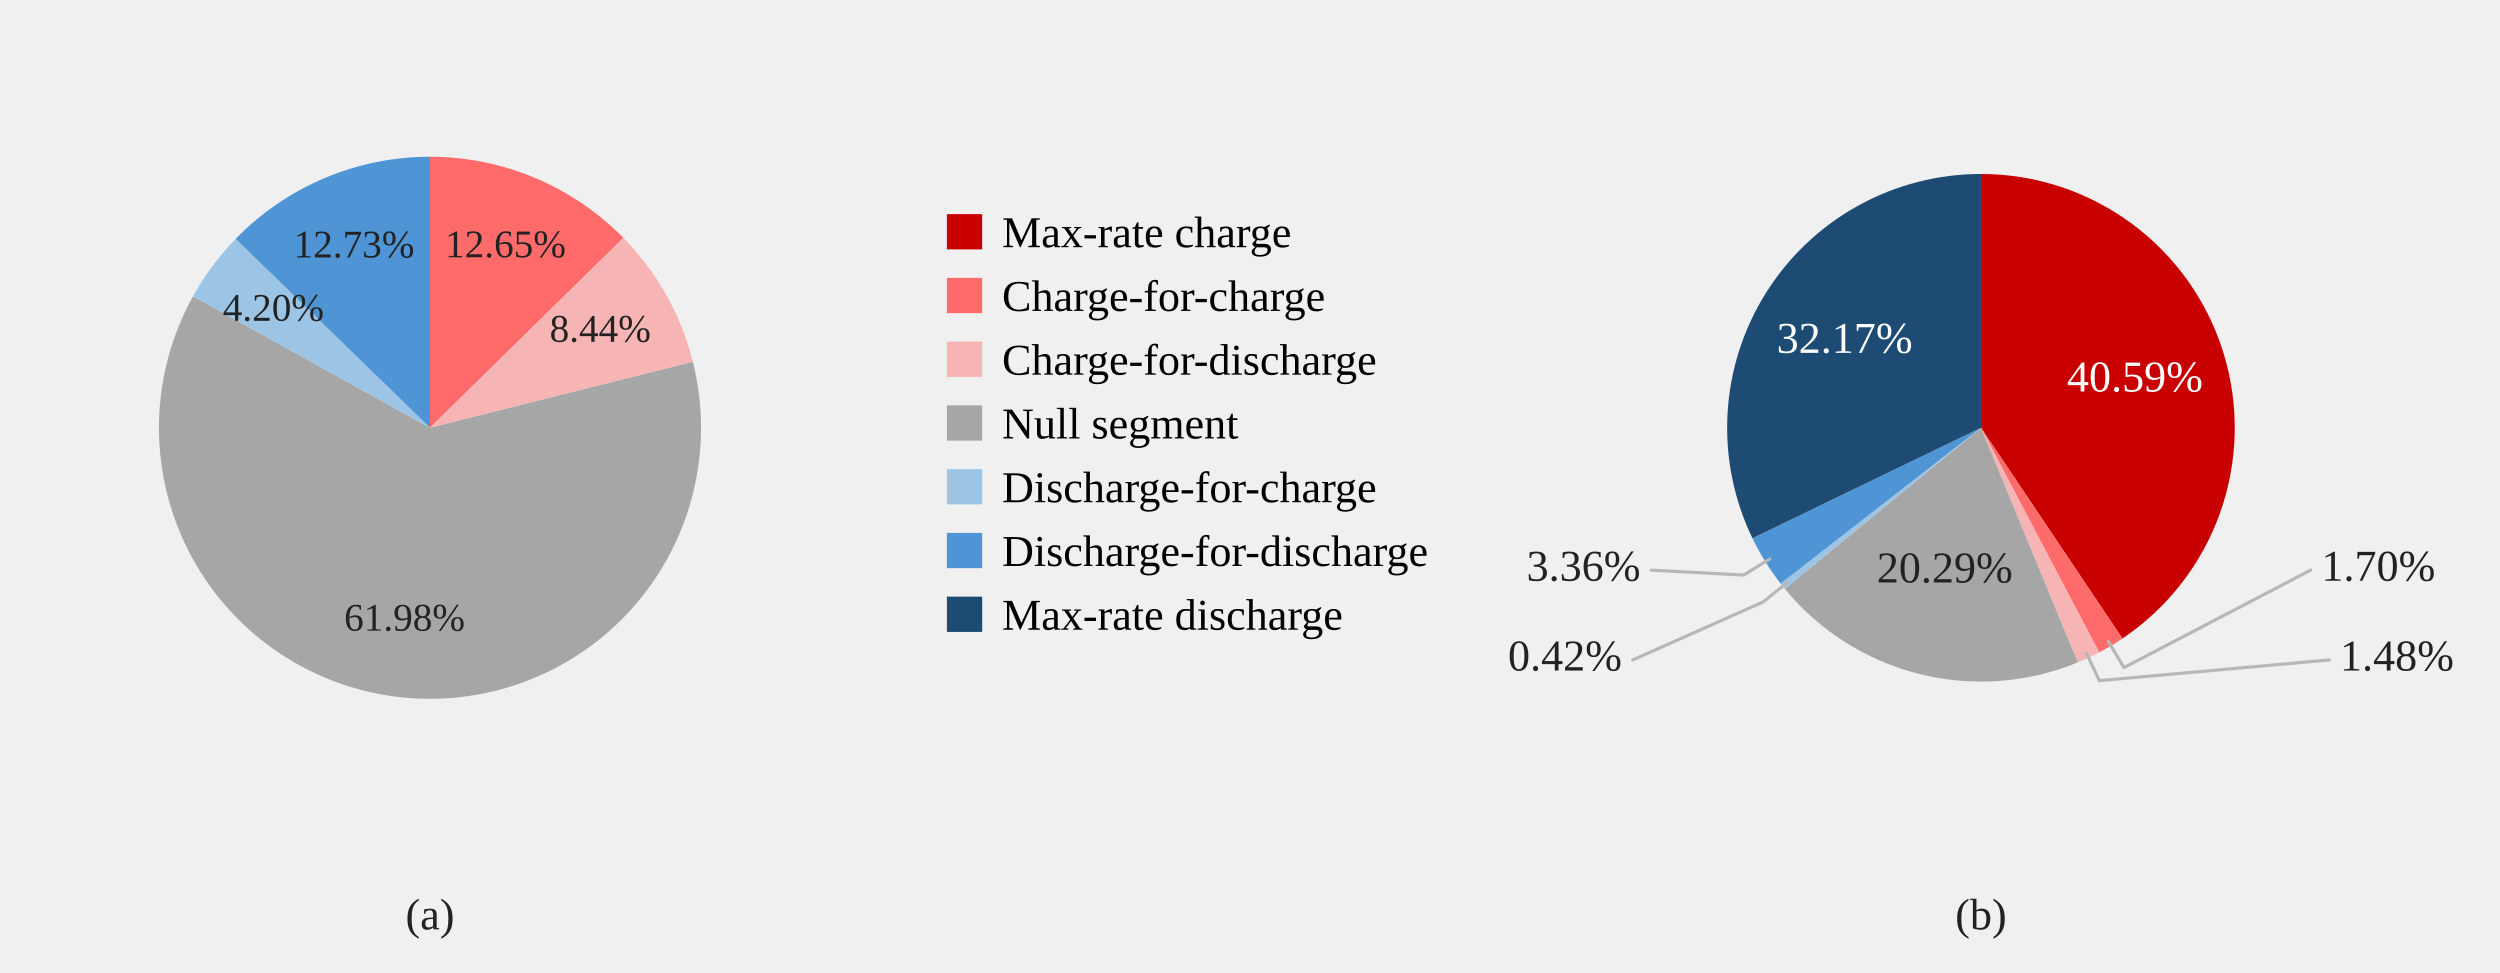
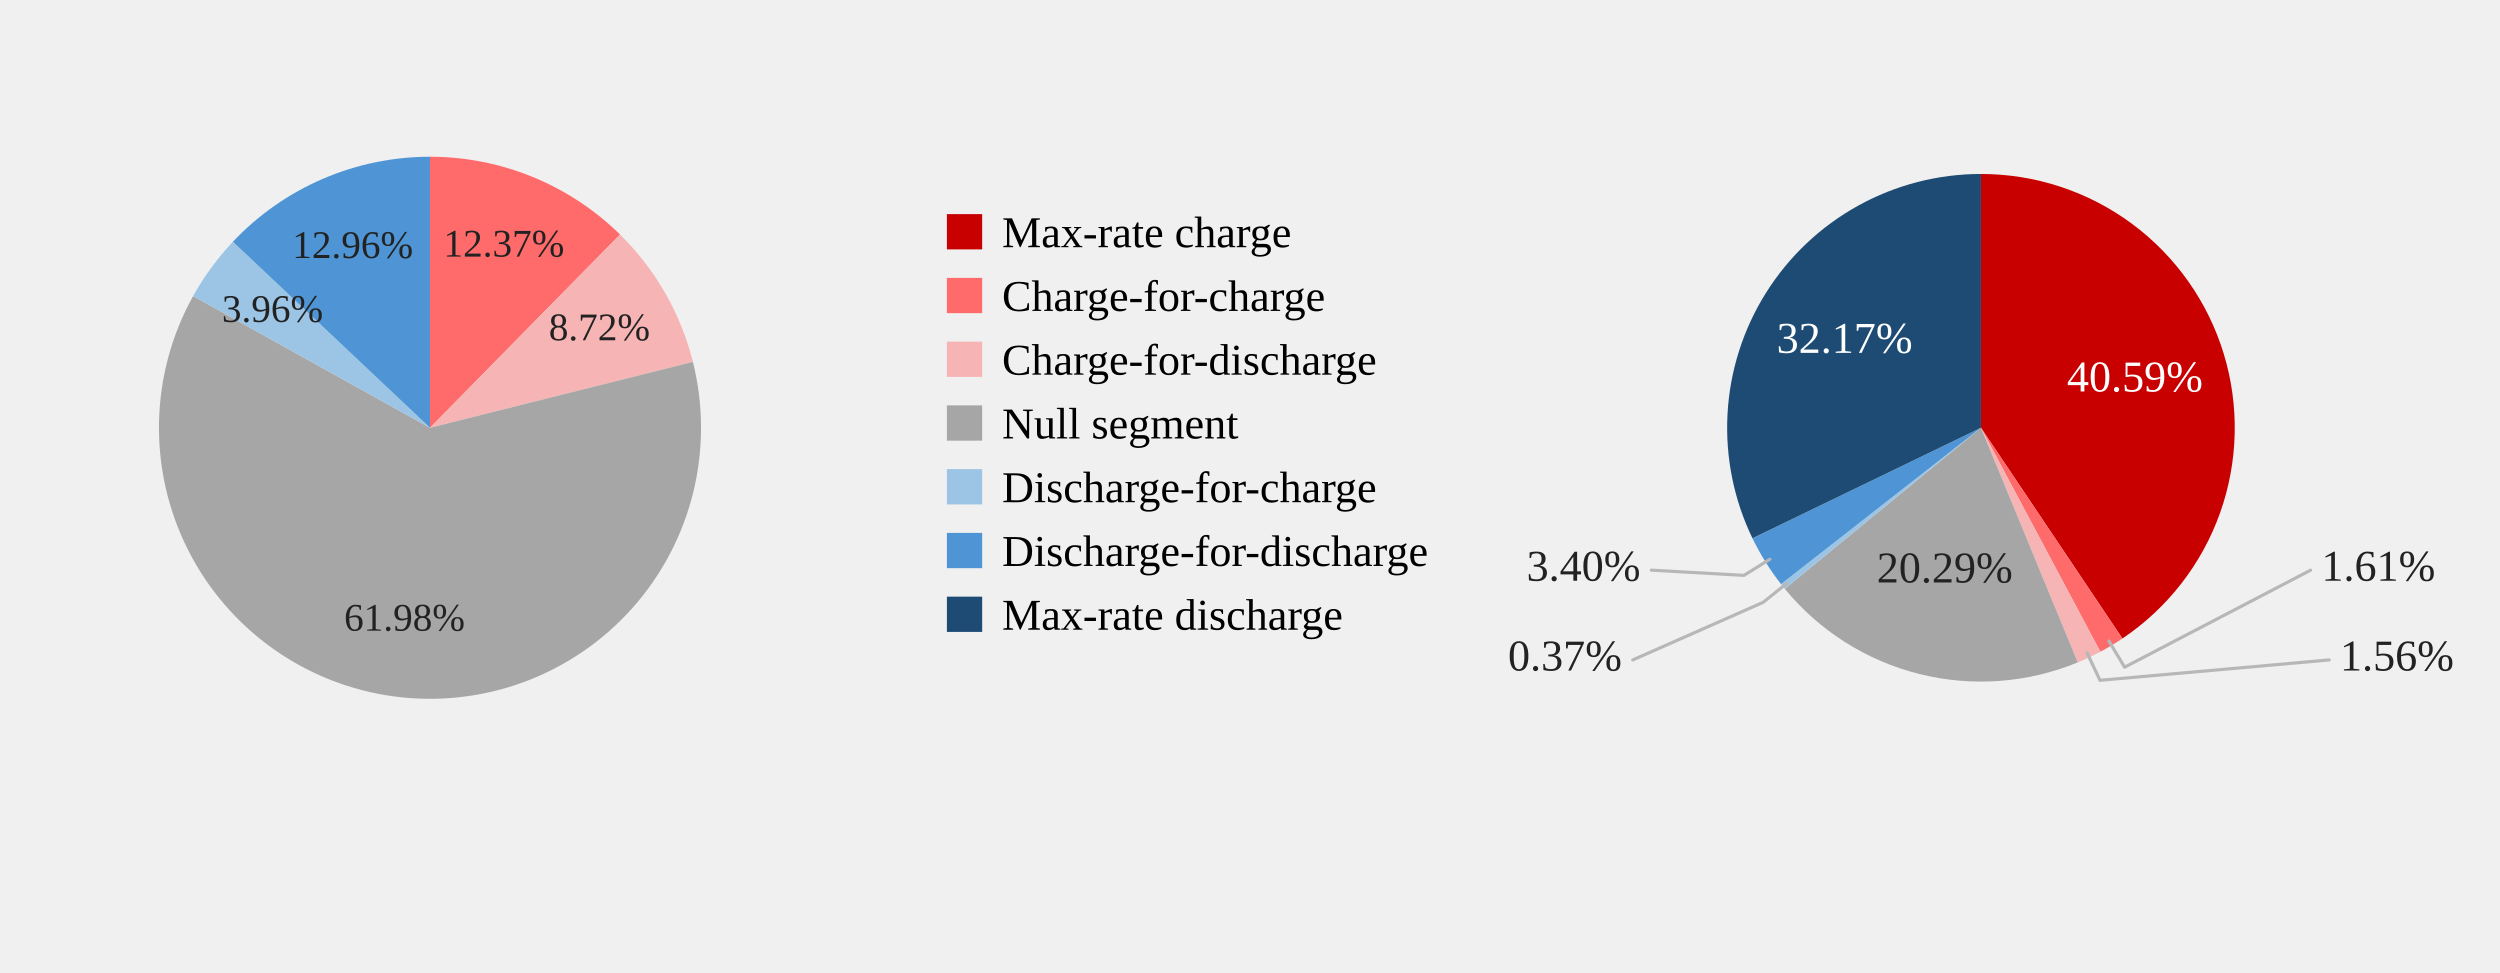
<svg xmlns="http://www.w3.org/2000/svg" xmlns:xlink="http://www.w3.org/1999/xlink" width="510.236pt" height="198.425pt" viewBox="0 0 510.236 198.425" version="1.1">
  <defs>
    <style type="text/css">*{stroke-linejoin: round; stroke-linecap: butt}</style>
  </defs>
  <g id="figure_1">
    <g id="patch_1">
      <path d="M 0 198.425  L 510.236 198.425  L 510.236 0  L 0 0  L 0 198.425  z " style="fill: none" />
    </g>
    <g id="axes_1">
      <g id="patch_2">
-         <path d="M 127.24 48.56  C 122.091 43.313 115.947 39.145 109.169 36.3  C 102.39 33.455 95.112 31.99 87.76 31.99  L 87.76 87.307  z " style="fill: #ff6b6b" />
+         <path d="M 126.549 47.867  C 121.425 42.828 115.368 38.835 108.716 36.113  C 102.065 33.39 94.947 31.99 87.76 31.99  L 87.76 87.307  z " style="fill: #ff6b6b" />
      </g>
      <g id="patch_3">
-         <path d="M 141.417 73.856  C 140.227 69.105 138.41 64.534 136.016 60.262  C 133.622 55.99 130.671 52.055 127.24 48.56  L 87.76 87.307  z " style="fill: #f6b4b4" />
+         <path d="M 141.418 73.856  C 140.187 68.947 138.288 64.229 135.775 59.836  C 133.261 55.444 130.157 51.416 126.549 47.867  L 87.76 87.307  z " style="fill: #f6b4b4" />
      </g>
      <g id="patch_4">
-         <path d="M 39.404 60.443  C 35.023 68.328 32.637 77.166 32.454 86.185  C 32.271 95.203 34.297 104.13 38.353 112.187  C 42.41 120.243 48.377 127.186 55.731 132.409  C 63.085 137.631 71.606 140.977 80.55 142.153  C 89.493 143.328 98.589 142.299 107.043 139.155  C 115.498 136.011 123.056 130.846 129.057 124.112  C 135.059 117.378 139.323 109.277 141.477 100.518  C 143.631 91.759 143.611 82.605 141.417 73.856  L 87.76 87.307  z " style="fill: #a6a6a6" />
+         <path d="M 39.412 60.428  C 35.029 68.312 32.64 77.15 32.454 86.169  C 32.269 95.188 34.292 104.117 38.347 112.174  C 42.403 120.232 48.368 127.177 55.722 132.402  C 63.075 137.627 71.597 140.974 80.54 142.151  C 89.484 143.329 98.581 142.301 107.037 139.157  C 115.492 136.014 123.052 130.849 129.054 124.115  C 135.057 117.382 139.322 109.28 141.476 100.521  C 143.631 91.761 143.611 82.606 141.418 73.856  L 87.76 87.307  z " style="fill: #a6a6a6" />
      </g>
      <g id="patch_5">
-         <path d="M 48.09 48.754  C 46.393 50.501 44.813 52.357 43.361 54.312  C 41.908 56.266 40.586 58.315 39.404 60.443  L 87.76 87.307  z " style="fill: #9cc5e5" />
+         <path d="M 47.527 49.343  C 45.951 51.013 44.48 52.779 43.124 54.632  C 41.768 56.485 40.528 58.421 39.412 60.428  L 87.76 87.307  z " style="fill: #9cc5e5" />
      </g>
      <g id="patch_6">
-         <path d="M 87.76 31.99  C 80.363 31.99 73.041 33.473 66.227 36.353  C 59.413 39.232 53.246 43.45 48.09 48.754  L 87.76 87.307  z " style="fill: #4f95d5" />
+         <path d="M 87.76 31.99  C 80.226 31.99 72.77 33.529 65.852 36.513  C 58.934 39.497 52.698 43.863 47.527 49.343  L 87.76 87.307  z " style="fill: #4f95d5" />
      </g>
      <g id="text_1">
-         <text style="fill: #222222; font: 8px 'Times New Roman', 'Arial', 'DejaVu Serif'; text-anchor: middle" x="103.174" y="52.504" transform="rotate(-0 103.1743 52.50391)">12.65%</text>
+         <text style="fill: #222222; font: 8px 'Times New Roman', 'Arial', 'DejaVu Serif'; text-anchor: middle" x="102.849" y="52.369" transform="rotate(-0 102.8487 52.36897)">12.37%</text>
      </g>
      <g id="text_2">
-         <text style="fill: #222222; font: 8px 'Times New Roman', 'Arial', 'DejaVu Serif'; text-anchor: middle" x="122.504" y="69.757" transform="rotate(-0 122.5044 69.75667)">8.44%</text>
+         <text style="fill: #222222; font: 8px 'Times New Roman', 'Arial', 'DejaVu Serif'; text-anchor: middle" x="122.331" y="69.45" transform="rotate(-0 122.3308 69.45013)">8.72%</text>
      </g>
      <g id="text_3">
-         <text style="fill: #222222; font: 8px 'Times New Roman', 'Arial', 'DejaVu Serif'; text-anchor: middle" x="82.569" y="128.718" transform="rotate(-0 82.56855 128.7178)">61.98%</text>
+         <text style="fill: #222222; font: 8px 'Times New Roman', 'Arial', 'DejaVu Serif'; text-anchor: middle" x="82.562" y="128.717" transform="rotate(-0 82.56199 128.7169)">61.98%</text>
      </g>
      <g id="text_4">
-         <text style="fill: #222222; font: 8px 'Times New Roman', 'Arial', 'DejaVu Serif'; text-anchor: middle" x="55.793" y="65.472" transform="rotate(-0 55.79251 65.47228)">4.20%</text>
+         <text style="fill: #222222; font: 8px 'Times New Roman', 'Arial', 'DejaVu Serif'; text-anchor: middle" x="55.622" y="65.703" transform="rotate(-0 55.62225 65.70312)">3.96%</text>
      </g>
      <g id="text_5">
-         <text style="fill: #222222; font: 8px 'Times New Roman', 'Arial', 'DejaVu Serif'; text-anchor: middle" x="72.256" y="52.542" transform="rotate(-0 72.25619 52.54188)">12.73%</text>
+         <text style="fill: #222222; font: 8px 'Times New Roman', 'Arial', 'DejaVu Serif'; text-anchor: middle" x="71.986" y="52.657" transform="rotate(-0 71.98641 52.65706)">12.96%</text>
      </g>
    </g>
    <g id="axes_2">
      <g id="legend_1">
        <g id="line2d_1">
          <defs>
-             <path id="m392e9cb9ef" d="M -3.6 3.6  L 3.6 3.6  L 3.6 -3.6  L -3.6 -3.6  z " style="stroke: #000000; stroke-opacity: 0; stroke-linejoin: miter" />
+             <path id="m60998d1f78" d="M -3.6 3.6  L 3.6 3.6  L 3.6 -3.6  L -3.6 -3.6  z " style="stroke: #000000; stroke-opacity: 0; stroke-linejoin: miter" />
          </defs>
          <g>
-             <use xlink:href="#m392e9cb9ef" x="196.856" y="47.3" style="fill: #c90000; stroke: #000000; stroke-opacity: 0; stroke-linejoin: miter" />
+             <use xlink:href="#m60998d1f78" x="196.856" y="47.3" style="fill: #c90000; stroke: #000000; stroke-opacity: 0; stroke-linejoin: miter" />
          </g>
        </g>
        <g id="text_6">
          <text style="font: 9px 'Times New Roman', 'Arial', 'DejaVu Serif'; text-anchor: start" x="204.506" y="50.45" transform="rotate(-0 204.506 50.44998)">Max-rate charge</text>
        </g>
        <g id="line2d_2">
          <defs>
-             <path id="me91f5bcc03" d="M -3.6 3.6  L 3.6 3.6  L 3.6 -3.6  L -3.6 -3.6  z " style="stroke: #000000; stroke-opacity: 0; stroke-linejoin: miter" />
+             <path id="ma66e70b2c3" d="M -3.6 3.6  L 3.6 3.6  L 3.6 -3.6  L -3.6 -3.6  z " style="stroke: #000000; stroke-opacity: 0; stroke-linejoin: miter" />
          </defs>
          <g>
-             <use xlink:href="#me91f5bcc03" x="196.856" y="60.312" style="fill: #ff6b6b; stroke: #000000; stroke-opacity: 0; stroke-linejoin: miter" />
+             <use xlink:href="#ma66e70b2c3" x="196.856" y="60.312" style="fill: #ff6b6b; stroke: #000000; stroke-opacity: 0; stroke-linejoin: miter" />
          </g>
        </g>
        <g id="text_7">
          <text style="font: 9px 'Times New Roman', 'Arial', 'DejaVu Serif'; text-anchor: start" x="204.506" y="63.462" transform="rotate(-0 204.506 63.46201)">Charge-for-charge</text>
        </g>
        <g id="line2d_3">
          <defs>
-             <path id="me7e1045b9a" d="M -3.6 3.6  L 3.6 3.6  L 3.6 -3.6  L -3.6 -3.6  z " style="stroke: #000000; stroke-opacity: 0; stroke-linejoin: miter" />
+             <path id="m2d93919f96" d="M -3.6 3.6  L 3.6 3.6  L 3.6 -3.6  L -3.6 -3.6  z " style="stroke: #000000; stroke-opacity: 0; stroke-linejoin: miter" />
          </defs>
          <g>
-             <use xlink:href="#me7e1045b9a" x="196.856" y="73.324" style="fill: #f6b4b4; stroke: #000000; stroke-opacity: 0; stroke-linejoin: miter" />
+             <use xlink:href="#m2d93919f96" x="196.856" y="73.324" style="fill: #f6b4b4; stroke: #000000; stroke-opacity: 0; stroke-linejoin: miter" />
          </g>
        </g>
        <g id="text_8">
          <text style="font: 9px 'Times New Roman', 'Arial', 'DejaVu Serif'; text-anchor: start" x="204.506" y="76.474" transform="rotate(-0 204.506 76.47404)">Charge-for-discharge</text>
        </g>
        <g id="line2d_4">
          <defs>
-             <path id="m93dc2555ca" d="M -3.6 3.6  L 3.6 3.6  L 3.6 -3.6  L -3.6 -3.6  z " style="stroke: #000000; stroke-opacity: 0; stroke-linejoin: miter" />
+             <path id="m2457cd8049" d="M -3.6 3.6  L 3.6 3.6  L 3.6 -3.6  L -3.6 -3.6  z " style="stroke: #000000; stroke-opacity: 0; stroke-linejoin: miter" />
          </defs>
          <g>
-             <use xlink:href="#m93dc2555ca" x="196.856" y="86.336" style="fill: #a6a6a6; stroke: #000000; stroke-opacity: 0; stroke-linejoin: miter" />
+             <use xlink:href="#m2457cd8049" x="196.856" y="86.336" style="fill: #a6a6a6; stroke: #000000; stroke-opacity: 0; stroke-linejoin: miter" />
          </g>
        </g>
        <g id="text_9">
          <text style="font: 9px 'Times New Roman', 'Arial', 'DejaVu Serif'; text-anchor: start" x="204.506" y="89.486" transform="rotate(-0 204.506 89.48607)">Null segment</text>
        </g>
        <g id="line2d_5">
          <defs>
-             <path id="m277ebe18ab" d="M -3.6 3.6  L 3.6 3.6  L 3.6 -3.6  L -3.6 -3.6  z " style="stroke: #000000; stroke-opacity: 0; stroke-linejoin: miter" />
+             <path id="m50c688f5d2" d="M -3.6 3.6  L 3.6 3.6  L 3.6 -3.6  L -3.6 -3.6  z " style="stroke: #000000; stroke-opacity: 0; stroke-linejoin: miter" />
          </defs>
          <g>
-             <use xlink:href="#m277ebe18ab" x="196.856" y="99.348" style="fill: #9cc5e5; stroke: #000000; stroke-opacity: 0; stroke-linejoin: miter" />
+             <use xlink:href="#m50c688f5d2" x="196.856" y="99.348" style="fill: #9cc5e5; stroke: #000000; stroke-opacity: 0; stroke-linejoin: miter" />
          </g>
        </g>
        <g id="text_10">
          <text style="font: 9px 'Times New Roman', 'Arial', 'DejaVu Serif'; text-anchor: start" x="204.506" y="102.498" transform="rotate(-0 204.506 102.4981)">Discharge-for-charge</text>
        </g>
        <g id="line2d_6">
          <defs>
-             <path id="mb77157f915" d="M -3.6 3.6  L 3.6 3.6  L 3.6 -3.6  L -3.6 -3.6  z " style="stroke: #000000; stroke-opacity: 0; stroke-linejoin: miter" />
+             <path id="mb1b5759db7" d="M -3.6 3.6  L 3.6 3.6  L 3.6 -3.6  L -3.6 -3.6  z " style="stroke: #000000; stroke-opacity: 0; stroke-linejoin: miter" />
          </defs>
          <g>
-             <use xlink:href="#mb77157f915" x="196.856" y="112.36" style="fill: #4f95d5; stroke: #000000; stroke-opacity: 0; stroke-linejoin: miter" />
+             <use xlink:href="#mb1b5759db7" x="196.856" y="112.36" style="fill: #4f95d5; stroke: #000000; stroke-opacity: 0; stroke-linejoin: miter" />
          </g>
        </g>
        <g id="text_11">
          <text style="font: 9px 'Times New Roman', 'Arial', 'DejaVu Serif'; text-anchor: start" x="204.506" y="115.51" transform="rotate(-0 204.506 115.5101)">Discharge-for-discharge</text>
        </g>
        <g id="line2d_7">
          <defs>
-             <path id="m8b4c3246ef" d="M -3.6 3.6  L 3.6 3.6  L 3.6 -3.6  L -3.6 -3.6  z " style="stroke: #000000; stroke-opacity: 0; stroke-linejoin: miter" />
+             <path id="md36c66536b" d="M -3.6 3.6  L 3.6 3.6  L 3.6 -3.6  L -3.6 -3.6  z " style="stroke: #000000; stroke-opacity: 0; stroke-linejoin: miter" />
          </defs>
          <g>
-             <use xlink:href="#m8b4c3246ef" x="196.856" y="125.372" style="fill: #1d4b73; stroke: #000000; stroke-opacity: 0; stroke-linejoin: miter" />
+             <use xlink:href="#md36c66536b" x="196.856" y="125.372" style="fill: #1d4b73; stroke: #000000; stroke-opacity: 0; stroke-linejoin: miter" />
          </g>
        </g>
        <g id="text_12">
          <text style="font: 9px 'Times New Roman', 'Arial', 'DejaVu Serif'; text-anchor: start" x="204.506" y="128.522" transform="rotate(-0 204.506 128.5222)">Max-rate discharge</text>
        </g>
      </g>
    </g>
    <g id="axes_3">
      <g id="patch_7">
        <path d="M 433.171 130.317  C 442.389 124.13 449.379 115.14 453.102 104.681  C 456.826 94.222 457.09 82.838 453.856 72.218  C 450.623 61.597 444.058 52.293 435.138 45.684  C 426.217 39.075 415.404 35.506 404.302 35.506  L 404.302 87.307  z " style="fill: #c90000" />
      </g>
      <g id="patch_8">
-         <path d="M 428.414 133.154  C 429.231 132.724 430.037 132.272 430.831 131.799  C 431.624 131.326 432.405 130.832 433.171 130.317  L 404.302 87.307  z " style="fill: #ff6b6b" />
+         <path d="M 428.667 133.02  C 429.44 132.608 430.202 132.176 430.954 131.726  C 431.705 131.275 432.444 130.805 433.171 130.317  L 404.302 87.307  z " style="fill: #ff6b6b" />
      </g>
      <g id="patch_9">
-         <path d="M 424.062 135.191  C 424.803 134.885 425.536 134.563 426.262 134.223  C 426.987 133.883 427.705 133.527 428.414 133.154  L 404.302 87.307  z " style="fill: #f6b4b4" />
+         <path d="M 424.062 135.191  C 424.847 134.867 425.623 134.524 426.391 134.162  C 427.159 133.8 427.918 133.419 428.667 133.02  L 404.302 87.307  z " style="fill: #f6b4b4" />
      </g>
      <g id="patch_10">
        <path d="M 364.262 120.173  C 371.304 128.752 380.92 134.844 391.684 137.548  C 402.449 140.251 413.802 139.425 424.062 135.191  L 404.302 87.307  z " style="fill: #a6a6a6" />
      </g>
      <g id="patch_11">
-         <path d="M 363.415 119.112  C 363.554 119.291 363.694 119.469 363.835 119.645  C 363.976 119.822 364.119 119.998 364.262 120.173  L 404.302 87.307  z " style="fill: #9cc5e5" />
+         <path d="M 363.499 119.22  C 363.624 119.381 363.751 119.54 363.878 119.699  C 364.005 119.858 364.133 120.016 364.262 120.173  L 404.302 87.307  z " style="fill: #9cc5e5" />
      </g>
      <g id="patch_12">
-         <path d="M 357.664 109.852  C 358.456 111.491 359.335 113.087 360.295 114.634  C 361.256 116.18 362.297 117.675 363.415 119.112  L 404.302 87.307  z " style="fill: #4f95d5" />
+         <path d="M 357.664 109.852  C 358.466 111.511 359.357 113.127 360.331 114.692  C 361.306 116.257 362.363 117.768 363.499 119.22  L 404.302 87.307  z " style="fill: #4f95d5" />
      </g>
      <g id="patch_13">
        <path d="M 404.302 35.506  C 395.531 35.506 386.903 37.734 379.228 41.979  C 371.553 46.224 365.081 52.35 360.42 59.78  C 355.76 67.209 353.061 75.703 352.579 84.46  C 352.097 93.217 353.847 101.955 357.664 109.852  L 404.302 87.307  z " style="fill: #1d4b73" />
      </g>
      <g id="line2d_8">
-         <path d="M 430.3 130.909  L 433.484 136.249  L 471.58 116.366  " style="fill: none; stroke: #b7b7b7; stroke-width: 0.65; stroke-linecap: round" />
+         <path d="M 430.421 130.837  L 433.619 136.168  L 471.58 116.366  " style="fill: none; stroke: #b7b7b7; stroke-width: 0.65; stroke-linecap: round" />
      </g>
      <g id="line2d_9">
-         <path d="M 425.822 133.285  L 428.458 138.915  L 475.37 134.686  " style="fill: none; stroke: #b7b7b7; stroke-width: 0.65; stroke-linecap: round" />
+         <path d="M 425.949 133.225  L 428.6 138.848  L 475.37 134.686  " style="fill: none; stroke: #b7b7b7; stroke-width: 0.65; stroke-linecap: round" />
      </g>
      <g id="line2d_10">
-         <path d="M 364.644 118.999  L 359.788 122.879  L 333.234 134.686  " style="fill: none; stroke: #b7b7b7; stroke-width: 0.65; stroke-linecap: round" />
+         <path d="M 364.686 119.051  L 359.835 122.938  L 333.234 134.686  " style="fill: none; stroke: #b7b7b7; stroke-width: 0.65; stroke-linecap: round" />
      </g>
      <g id="line2d_11">
-         <path d="M 361.175 114.087  L 355.895 117.366  L 337.024 116.366  " style="fill: none; stroke: #b7b7b7; stroke-width: 0.65; stroke-linecap: round" />
+         <path d="M 361.211 114.144  L 355.934 117.43  L 337.024 116.366  " style="fill: none; stroke: #b7b7b7; stroke-width: 0.65; stroke-linecap: round" />
      </g>
      <g id="text_13">
-         <text style="fill: #222222; font: 9px 'Times New Roman', 'Arial', 'DejaVu Serif'; text-anchor: start" x="473.791" y="118.528" transform="rotate(-0 473.7909 118.5282)">1.70%</text>
+         <text style="fill: #222222; font: 9px 'Times New Roman', 'Arial', 'DejaVu Serif'; text-anchor: start" x="473.791" y="118.528" transform="rotate(-0 473.7909 118.5282)">1.61%</text>
      </g>
      <g id="text_14">
-         <text style="fill: #222222; font: 9px 'Times New Roman', 'Arial', 'DejaVu Serif'; text-anchor: start" x="477.581" y="136.848" transform="rotate(-0 477.5812 136.8481)">1.48%</text>
+         <text style="fill: #222222; font: 9px 'Times New Roman', 'Arial', 'DejaVu Serif'; text-anchor: start" x="477.581" y="136.848" transform="rotate(-0 477.5812 136.8481)">1.56%</text>
      </g>
      <g id="text_15">
-         <text style="fill: #222222; font: 9px 'Times New Roman', 'Arial', 'DejaVu Serif'; text-anchor: end" x="331.023" y="136.848" transform="rotate(-0 331.0225 136.8481)">0.42%</text>
+         <text style="fill: #222222; font: 9px 'Times New Roman', 'Arial', 'DejaVu Serif'; text-anchor: end" x="331.023" y="136.848" transform="rotate(-0 331.0225 136.8481)">0.37%</text>
      </g>
      <g id="text_16">
-         <text style="fill: #222222; font: 9px 'Times New Roman', 'Arial', 'DejaVu Serif'; text-anchor: end" x="334.813" y="118.528" transform="rotate(-0 334.8128 118.5282)">3.36%</text>
+         <text style="fill: #222222; font: 9px 'Times New Roman', 'Arial', 'DejaVu Serif'; text-anchor: end" x="334.813" y="118.528" transform="rotate(-0 334.8128 118.5282)">3.40%</text>
      </g>
      <g id="text_17">
        <text style="fill: #ffffff; font: 9px 'Times New Roman', 'Arial', 'DejaVu Serif'; text-anchor: middle" x="435.727" y="79.9" transform="rotate(-0 435.7267 79.90047)">40.59%</text>
      </g>
      <g id="text_18">
        <text style="fill: #222222; font: 9px 'Times New Roman', 'Arial', 'DejaVu Serif'; text-anchor: middle" x="396.916" y="118.878" transform="rotate(-0 396.916 118.8784)">20.29%</text>
      </g>
      <g id="text_19">
        <text style="fill: #ffffff; font: 9px 'Times New Roman', 'Arial', 'DejaVu Serif'; text-anchor: middle" x="376.475" y="72.013" transform="rotate(-0 376.4746 72.01283)">32.17%</text>
      </g>
    </g>
-     <g id="text_20">
-       <text style="fill: #222222; font: 9px 'Times New Roman', 'Arial', 'DejaVu Serif'; text-anchor: middle" x="87.76" y="189.674" transform="rotate(-0 87.76031 189.6739)">(a)</text>
-     </g>
-     <g id="text_21">
-       <text style="fill: #222222; font: 9px 'Times New Roman', 'Arial', 'DejaVu Serif'; text-anchor: middle" x="404.302" y="189.674" transform="rotate(-0 404.3019 189.6739)">(b)</text>
-     </g>
  </g>
</svg>
